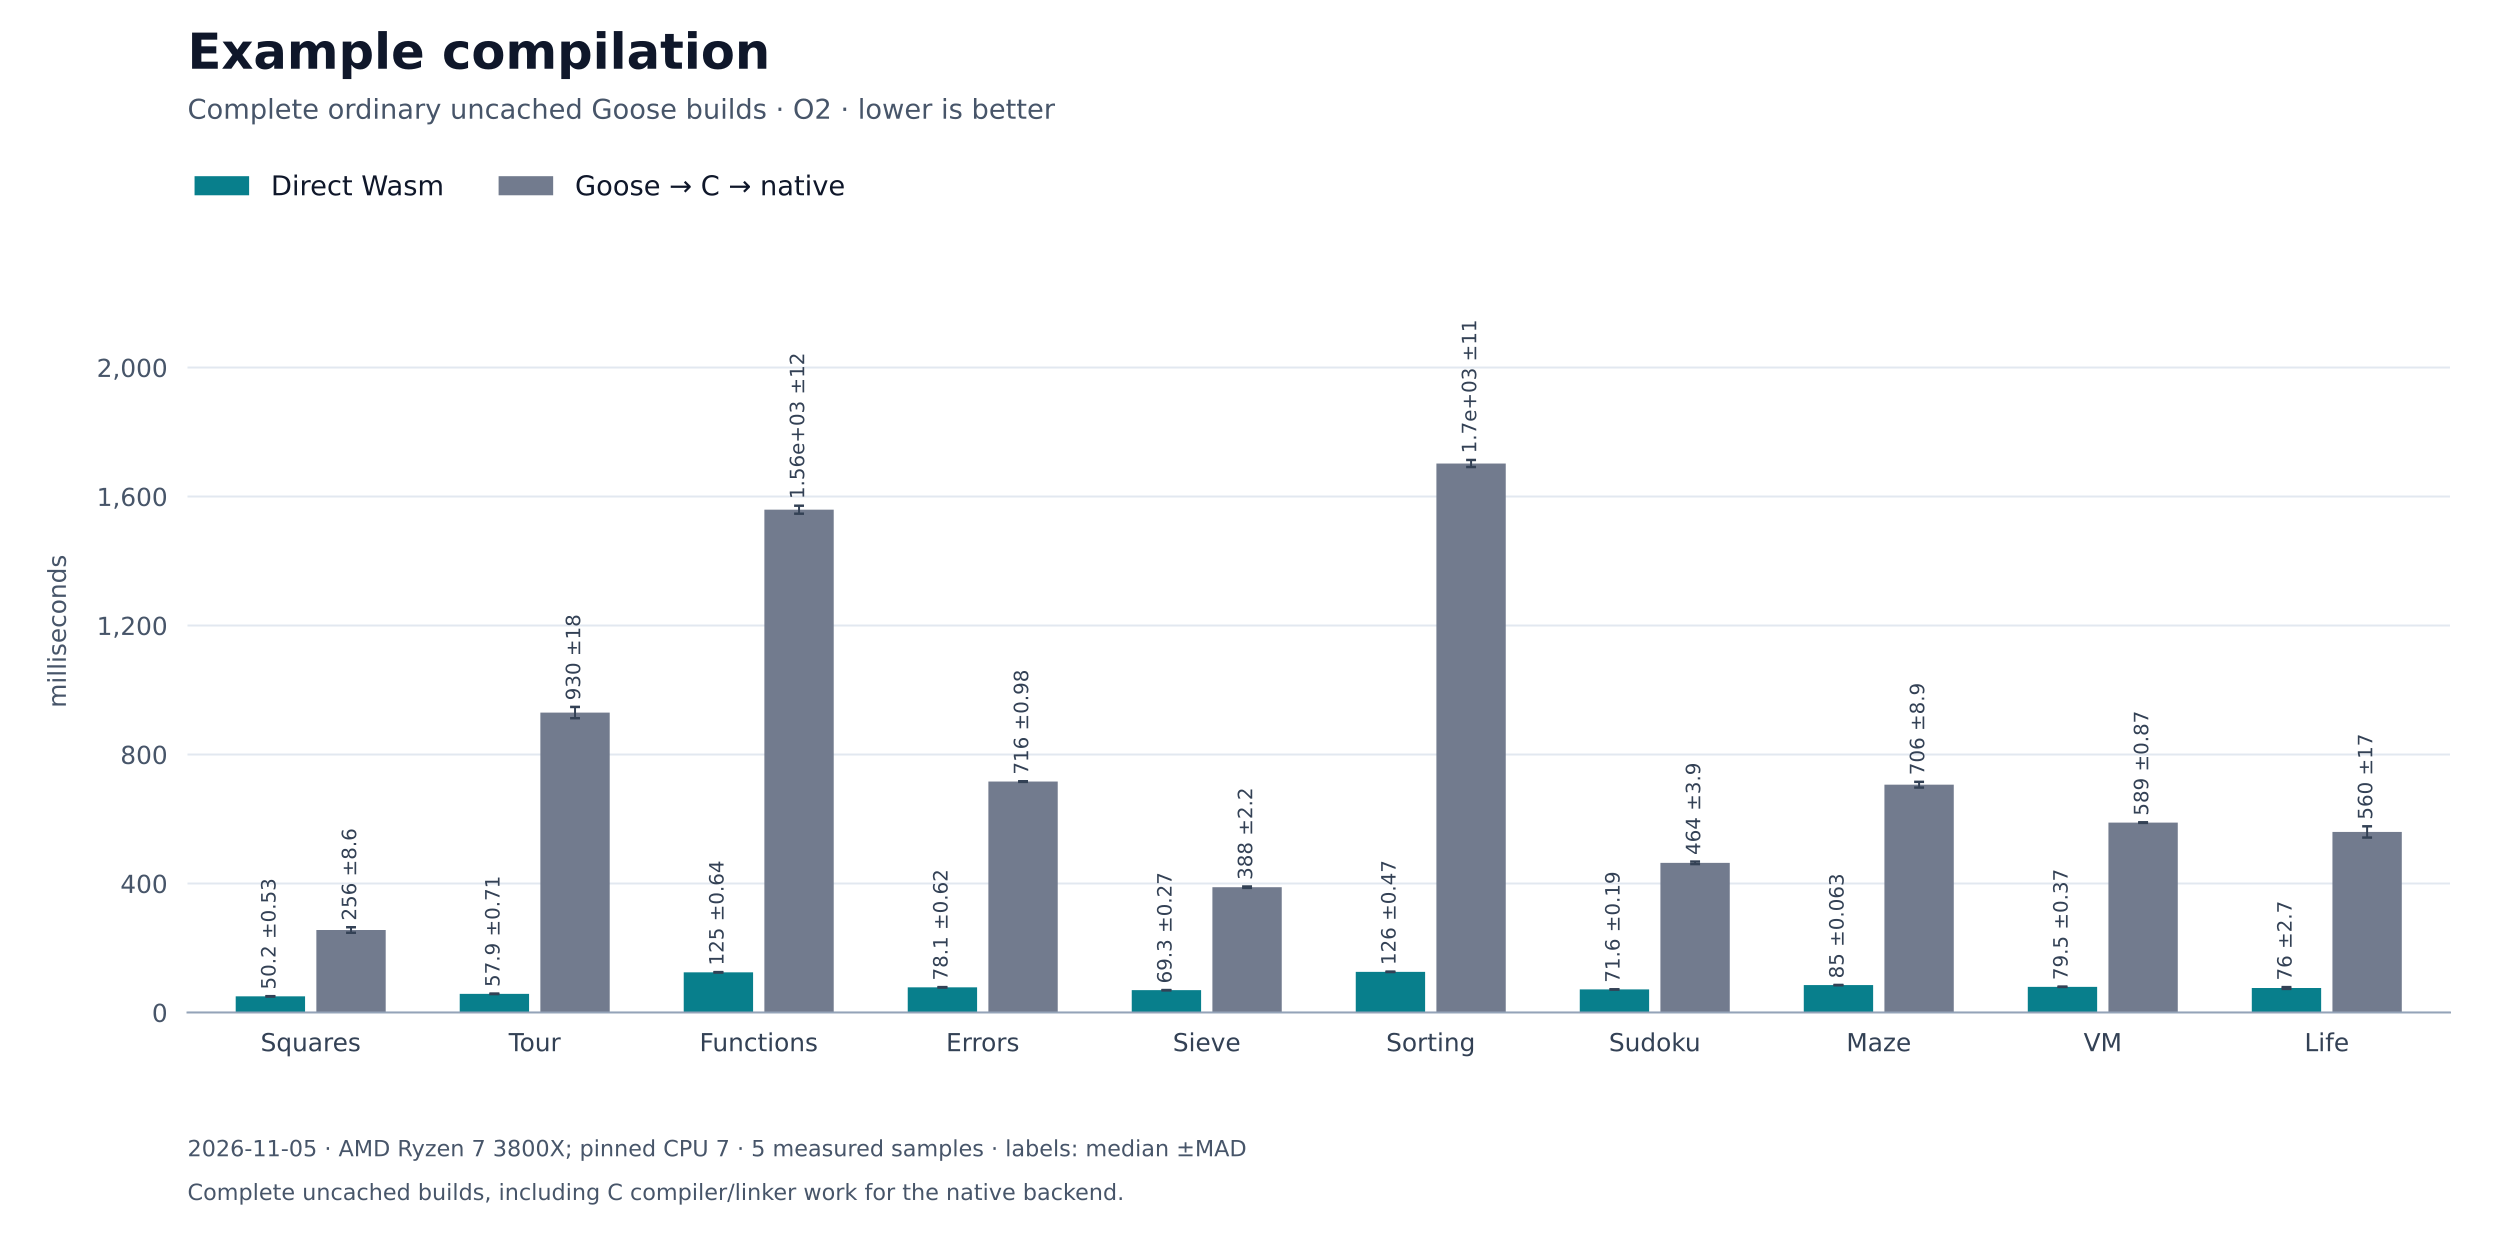
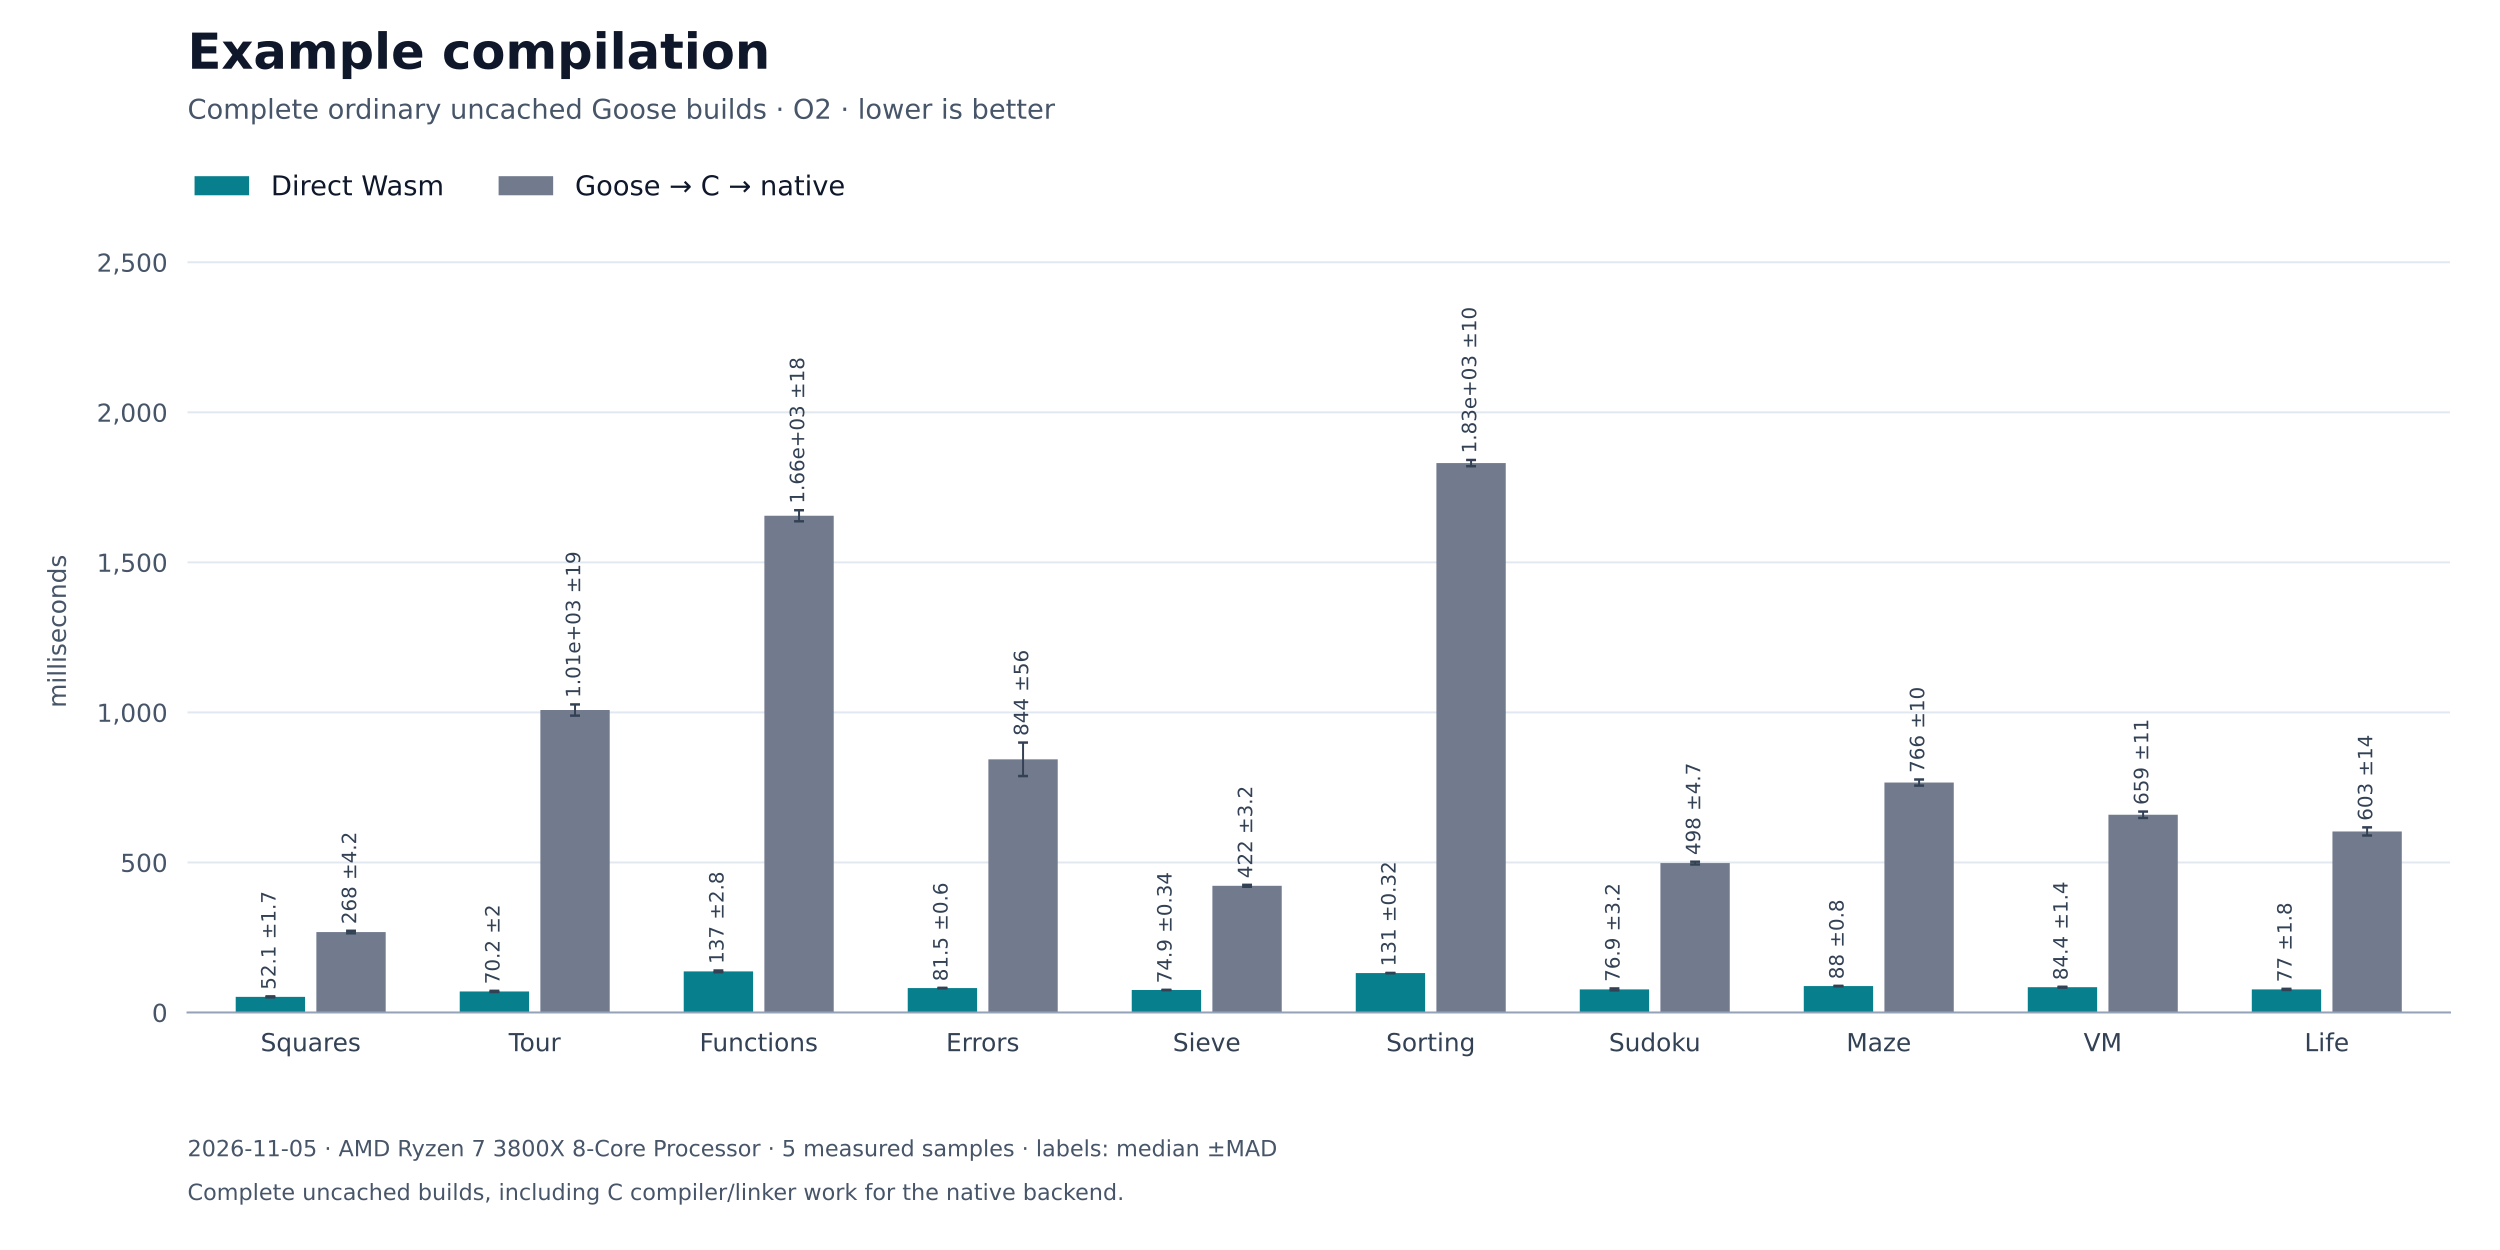
<svg xmlns="http://www.w3.org/2000/svg" xmlns:xlink="http://www.w3.org/1999/xlink" width="1008pt" height="504pt" viewBox="0 0 1008 504" version="1.1">
  <defs>
    <style type="text/css">*{stroke-linejoin: round; stroke-linecap: butt}</style>
  </defs>
  <g id="figure_1">
    <g id="patch_1">
      <path d="M 0 504 L 1008 504 L 1008 0 L 0 0 z " style="fill: #ffffff" />
    </g>
    <g id="axes_1">
      <g id="patch_2">
        <path d="M 75.6 408.24 L 987.84 408.24 L 987.84 100.8 L 75.6 100.8 z " style="fill: #ffffff" />
      </g>
      <g id="matplotlib.axis_1">
        <g id="xtick_1">
          <g id="line2d_1" />
          <g id="text_1">
            <text style="font-size: 10px; font-family: 'DejaVu Sans'; text-anchor: middle; fill: #334155" x="125.276" y="423.838" transform="rotate(-0 125.2764 423.8377)">Squares</text>
          </g>
        </g>
        <g id="xtick_2">
          <g id="line2d_2" />
          <g id="text_2">
            <text style="font-size: 10px; font-family: 'DejaVu Sans'; text-anchor: middle; fill: #334155" x="215.597" y="423.838" transform="rotate(-0 215.5972 423.8377)">Tour</text>
          </g>
        </g>
        <g id="xtick_3">
          <g id="line2d_3" />
          <g id="text_3">
            <text style="font-size: 10px; font-family: 'DejaVu Sans'; text-anchor: middle; fill: #334155" x="305.918" y="423.838" transform="rotate(-0 305.918 423.8384)">Functions</text>
          </g>
        </g>
        <g id="xtick_4">
          <g id="line2d_4" />
          <g id="text_4">
            <text style="font-size: 10px; font-family: 'DejaVu Sans'; text-anchor: middle; fill: #334155" x="396.239" y="423.838" transform="rotate(-0 396.2388 423.8377)">Errors</text>
          </g>
        </g>
        <g id="xtick_5">
          <g id="line2d_5" />
          <g id="text_5">
            <text style="font-size: 10px; font-family: 'DejaVu Sans'; text-anchor: middle; fill: #334155" x="486.56" y="423.838" transform="rotate(-0 486.5596 423.8384)">Sieve</text>
          </g>
        </g>
        <g id="xtick_6">
          <g id="line2d_6" />
          <g id="text_6">
            <text style="font-size: 10px; font-family: 'DejaVu Sans'; text-anchor: middle; fill: #334155" x="576.88" y="423.838" transform="rotate(-0 576.8804 423.8384)">Sorting</text>
          </g>
        </g>
        <g id="xtick_7">
          <g id="line2d_7" />
          <g id="text_7">
            <text style="font-size: 10px; font-family: 'DejaVu Sans'; text-anchor: middle; fill: #334155" x="667.201" y="423.838" transform="rotate(-0 667.2012 423.8384)">Sudoku</text>
          </g>
        </g>
        <g id="xtick_8">
          <g id="line2d_8" />
          <g id="text_8">
            <text style="font-size: 10px; font-family: 'DejaVu Sans'; text-anchor: middle; fill: #334155" x="757.522" y="423.838" transform="rotate(-0 757.522 423.8377)">Maze</text>
          </g>
        </g>
        <g id="xtick_9">
          <g id="line2d_9" />
          <g id="text_9">
            <text style="font-size: 10px; font-family: 'DejaVu Sans'; text-anchor: middle; fill: #334155" x="847.843" y="423.838" transform="rotate(-0 847.8428 423.8377)">VM</text>
          </g>
        </g>
        <g id="xtick_10">
          <g id="line2d_10" />
          <g id="text_10">
            <text style="font-size: 10px; font-family: 'DejaVu Sans'; text-anchor: middle; fill: #334155" x="938.164" y="423.838" transform="rotate(-0 938.1636 423.8384)">Life</text>
          </g>
        </g>
      </g>
      <g id="matplotlib.axis_2">
        <g id="ytick_1">
          <g id="line2d_11">
            <path d="M 75.6 408.24 L 987.84 408.24 " clip-path="url(#p27fe2b42cb)" style="fill: none; stroke: #e2e8f0; stroke-width: 0.8; stroke-linecap: square" />
          </g>
          <g id="line2d_12" />
          <g id="text_11">
            <text style="font-size: 10px; font-family: 'DejaVu Sans'; text-anchor: end; fill: #475569" x="67.6" y="412.039" transform="rotate(-0 67.6 412.0388)">0</text>
          </g>
        </g>
        <g id="ytick_2">
          <g id="line2d_13">
-             <path d="M 75.6 356.229 L 987.84 356.229 " clip-path="url(#p27fe2b42cb)" style="fill: none; stroke: #e2e8f0; stroke-width: 0.8; stroke-linecap: square" />
+             <path d="M 75.6 347.742 L 987.84 347.742 " clip-path="url(#p27fe2b42cb)" style="fill: none; stroke: #e2e8f0; stroke-width: 0.8; stroke-linecap: square" />
          </g>
          <g id="line2d_14" />
          <g id="text_12">
-             <text style="font-size: 10px; font-family: 'DejaVu Sans'; text-anchor: end; fill: #475569" x="67.6" y="360.027" transform="rotate(-0 67.6 360.0273)">400</text>
+             <text style="font-size: 10px; font-family: 'DejaVu Sans'; text-anchor: end; fill: #475569" x="67.6" y="351.541" transform="rotate(-0 67.6 351.5408)">500</text>
          </g>
        </g>
        <g id="ytick_3">
          <g id="line2d_15">
-             <path d="M 75.6 304.217 L 987.84 304.217 " clip-path="url(#p27fe2b42cb)" style="fill: none; stroke: #e2e8f0; stroke-width: 0.8; stroke-linecap: square" />
+             <path d="M 75.6 287.244 L 987.84 287.244 " clip-path="url(#p27fe2b42cb)" style="fill: none; stroke: #e2e8f0; stroke-width: 0.8; stroke-linecap: square" />
          </g>
          <g id="line2d_16" />
          <g id="text_13">
-             <text style="font-size: 10px; font-family: 'DejaVu Sans'; text-anchor: end; fill: #475569" x="67.6" y="308.016" transform="rotate(-0 67.6 308.0158)">800</text>
+             <text style="font-size: 10px; font-family: 'DejaVu Sans'; text-anchor: end; fill: #475569" x="67.6" y="291.043" transform="rotate(-0 67.6 291.0429)">1,000</text>
          </g>
        </g>
        <g id="ytick_4">
          <g id="line2d_17">
-             <path d="M 75.6 252.206 L 987.84 252.206 " clip-path="url(#p27fe2b42cb)" style="fill: none; stroke: #e2e8f0; stroke-width: 0.8; stroke-linecap: square" />
+             <path d="M 75.6 226.746 L 987.84 226.746 " clip-path="url(#p27fe2b42cb)" style="fill: none; stroke: #e2e8f0; stroke-width: 0.8; stroke-linecap: square" />
          </g>
          <g id="line2d_18" />
          <g id="text_14">
-             <text style="font-size: 10px; font-family: 'DejaVu Sans'; text-anchor: end; fill: #475569" x="67.6" y="256.004" transform="rotate(-0 67.6 256.0043)">1,200</text>
+             <text style="font-size: 10px; font-family: 'DejaVu Sans'; text-anchor: end; fill: #475569" x="67.6" y="230.545" transform="rotate(-0 67.6 230.5449)">1,500</text>
          </g>
        </g>
        <g id="ytick_5">
          <g id="line2d_19">
-             <path d="M 75.6 200.194 L 987.84 200.194 " clip-path="url(#p27fe2b42cb)" style="fill: none; stroke: #e2e8f0; stroke-width: 0.8; stroke-linecap: square" />
+             <path d="M 75.6 166.248 L 987.84 166.248 " clip-path="url(#p27fe2b42cb)" style="fill: none; stroke: #e2e8f0; stroke-width: 0.8; stroke-linecap: square" />
          </g>
          <g id="line2d_20" />
          <g id="text_15">
-             <text style="font-size: 10px; font-family: 'DejaVu Sans'; text-anchor: end; fill: #475569" x="67.6" y="203.993" transform="rotate(-0 67.6 203.9929)">1,600</text>
+             <text style="font-size: 10px; font-family: 'DejaVu Sans'; text-anchor: end; fill: #475569" x="67.6" y="170.047" transform="rotate(-0 67.6 170.0469)">2,000</text>
          </g>
        </g>
        <g id="ytick_6">
          <g id="line2d_21">
-             <path d="M 75.6 148.183 L 987.84 148.183 " clip-path="url(#p27fe2b42cb)" style="fill: none; stroke: #e2e8f0; stroke-width: 0.8; stroke-linecap: square" />
+             <path d="M 75.6 105.75 L 987.84 105.75 " clip-path="url(#p27fe2b42cb)" style="fill: none; stroke: #e2e8f0; stroke-width: 0.8; stroke-linecap: square" />
          </g>
          <g id="line2d_22" />
          <g id="text_16">
-             <text style="font-size: 10px; font-family: 'DejaVu Sans'; text-anchor: end; fill: #475569" x="67.6" y="151.981" transform="rotate(-0 67.6 151.9814)">2,000</text>
+             <text style="font-size: 10px; font-family: 'DejaVu Sans'; text-anchor: end; fill: #475569" x="67.6" y="109.549" transform="rotate(-0 67.6 109.5489)">2,500</text>
          </g>
        </g>
        <g id="text_17">
          <text style="font-size: 10px; font-family: 'DejaVu Sans'; text-anchor: middle; fill: #475569" x="26.57" y="254.52" transform="rotate(-90 26.56953 254.52)">milliseconds</text>
        </g>
      </g>
      <g id="patch_3">
-         <path d="M 95.037 408.24 L 123 408.24 L 123 401.717 L 95.037 401.717 z " clip-path="url(#p27fe2b42cb)" style="fill: #087f8c" />
+         <path d="M 95.037 408.24 L 123 408.24 L 123 401.939 L 95.037 401.939 z " clip-path="url(#p27fe2b42cb)" style="fill: #087f8c" />
      </g>
      <g id="patch_4">
-         <path d="M 185.358 408.24 L 213.321 408.24 L 213.321 400.714 L 185.358 400.714 z " clip-path="url(#p27fe2b42cb)" style="fill: #087f8c" />
+         <path d="M 185.358 408.24 L 213.321 408.24 L 213.321 399.748 L 185.358 399.748 z " clip-path="url(#p27fe2b42cb)" style="fill: #087f8c" />
      </g>
      <g id="patch_5">
-         <path d="M 275.679 408.24 L 303.642 408.24 L 303.642 392.037 L 275.679 392.037 z " clip-path="url(#p27fe2b42cb)" style="fill: #087f8c" />
+         <path d="M 275.679 408.24 L 303.642 408.24 L 303.642 391.656 L 275.679 391.656 z " clip-path="url(#p27fe2b42cb)" style="fill: #087f8c" />
      </g>
      <g id="patch_6">
-         <path d="M 365.999 408.24 L 393.963 408.24 L 393.963 398.089 L 365.999 398.089 z " clip-path="url(#p27fe2b42cb)" style="fill: #087f8c" />
+         <path d="M 365.999 408.24 L 393.963 408.24 L 393.963 398.376 L 365.999 398.376 z " clip-path="url(#p27fe2b42cb)" style="fill: #087f8c" />
      </g>
      <g id="patch_7">
-         <path d="M 456.32 408.24 L 484.284 408.24 L 484.284 399.231 L 456.32 399.231 z " clip-path="url(#p27fe2b42cb)" style="fill: #087f8c" />
+         <path d="M 456.32 408.24 L 484.284 408.24 L 484.284 399.178 L 456.32 399.178 z " clip-path="url(#p27fe2b42cb)" style="fill: #087f8c" />
      </g>
      <g id="patch_8">
-         <path d="M 546.641 408.24 L 574.604 408.24 L 574.604 391.852 L 546.641 391.852 z " clip-path="url(#p27fe2b42cb)" style="fill: #087f8c" />
+         <path d="M 546.641 408.24 L 574.604 408.24 L 574.604 392.336 L 546.641 392.336 z " clip-path="url(#p27fe2b42cb)" style="fill: #087f8c" />
      </g>
      <g id="patch_9">
-         <path d="M 636.962 408.24 L 664.925 408.24 L 664.925 398.931 L 636.962 398.931 z " clip-path="url(#p27fe2b42cb)" style="fill: #087f8c" />
+         <path d="M 636.962 408.24 L 664.925 408.24 L 664.925 398.934 L 636.962 398.934 z " clip-path="url(#p27fe2b42cb)" style="fill: #087f8c" />
      </g>
      <g id="patch_10">
-         <path d="M 727.283 408.24 L 755.246 408.24 L 755.246 397.181 L 727.283 397.181 z " clip-path="url(#p27fe2b42cb)" style="fill: #087f8c" />
+         <path d="M 727.283 408.24 L 755.246 408.24 L 755.246 397.591 L 727.283 397.591 z " clip-path="url(#p27fe2b42cb)" style="fill: #087f8c" />
      </g>
      <g id="patch_11">
-         <path d="M 817.603 408.24 L 845.567 408.24 L 845.567 397.9 L 817.603 397.9 z " clip-path="url(#p27fe2b42cb)" style="fill: #087f8c" />
+         <path d="M 817.603 408.24 L 845.567 408.24 L 845.567 398.033 L 817.603 398.033 z " clip-path="url(#p27fe2b42cb)" style="fill: #087f8c" />
      </g>
      <g id="patch_12">
-         <path d="M 907.924 408.24 L 935.887 408.24 L 935.887 398.362 L 907.924 398.362 z " clip-path="url(#p27fe2b42cb)" style="fill: #087f8c" />
+         <path d="M 907.924 408.24 L 935.887 408.24 L 935.887 398.919 L 907.924 398.919 z " clip-path="url(#p27fe2b42cb)" style="fill: #087f8c" />
      </g>
      <g id="patch_13">
-         <path d="M 127.553 408.24 L 155.516 408.24 L 155.516 374.97 L 127.553 374.97 z " clip-path="url(#p27fe2b42cb)" style="fill: #727b8e" />
+         <path d="M 127.553 408.24 L 155.516 408.24 L 155.516 375.801 L 127.553 375.801 z " clip-path="url(#p27fe2b42cb)" style="fill: #727b8e" />
      </g>
      <g id="patch_14">
-         <path d="M 217.873 408.24 L 245.837 408.24 L 245.837 287.316 L 217.873 287.316 z " clip-path="url(#p27fe2b42cb)" style="fill: #727b8e" />
+         <path d="M 217.873 408.24 L 245.837 408.24 L 245.837 286.285 L 217.873 286.285 z " clip-path="url(#p27fe2b42cb)" style="fill: #727b8e" />
      </g>
      <g id="patch_15">
-         <path d="M 308.194 408.24 L 336.157 408.24 L 336.157 205.505 L 308.194 205.505 z " clip-path="url(#p27fe2b42cb)" style="fill: #727b8e" />
+         <path d="M 308.194 408.24 L 336.157 408.24 L 336.157 207.951 L 308.194 207.951 z " clip-path="url(#p27fe2b42cb)" style="fill: #727b8e" />
      </g>
      <g id="patch_16">
-         <path d="M 398.515 408.24 L 426.478 408.24 L 426.478 315.125 L 398.515 315.125 z " clip-path="url(#p27fe2b42cb)" style="fill: #727b8e" />
+         <path d="M 398.515 408.24 L 426.478 408.24 L 426.478 306.153 L 398.515 306.153 z " clip-path="url(#p27fe2b42cb)" style="fill: #727b8e" />
      </g>
      <g id="patch_17">
-         <path d="M 488.836 408.24 L 516.799 408.24 L 516.799 357.725 L 488.836 357.725 z " clip-path="url(#p27fe2b42cb)" style="fill: #727b8e" />
+         <path d="M 488.836 408.24 L 516.799 408.24 L 516.799 357.149 L 488.836 357.149 z " clip-path="url(#p27fe2b42cb)" style="fill: #727b8e" />
      </g>
      <g id="patch_18">
-         <path d="M 579.156 408.24 L 607.12 408.24 L 607.12 186.883 L 579.156 186.883 z " clip-path="url(#p27fe2b42cb)" style="fill: #727b8e" />
+         <path d="M 579.156 408.24 L 607.12 408.24 L 607.12 186.716 L 579.156 186.716 z " clip-path="url(#p27fe2b42cb)" style="fill: #727b8e" />
      </g>
      <g id="patch_19">
-         <path d="M 669.477 408.24 L 697.441 408.24 L 697.441 347.904 L 669.477 347.904 z " clip-path="url(#p27fe2b42cb)" style="fill: #727b8e" />
+         <path d="M 669.477 408.24 L 697.441 408.24 L 697.441 347.998 L 669.477 347.998 z " clip-path="url(#p27fe2b42cb)" style="fill: #727b8e" />
      </g>
      <g id="patch_20">
-         <path d="M 759.798 408.24 L 787.761 408.24 L 787.761 316.384 L 759.798 316.384 z " clip-path="url(#p27fe2b42cb)" style="fill: #727b8e" />
+         <path d="M 759.798 408.24 L 787.761 408.24 L 787.761 315.525 L 759.798 315.525 z " clip-path="url(#p27fe2b42cb)" style="fill: #727b8e" />
      </g>
      <g id="patch_21">
-         <path d="M 850.119 408.24 L 878.082 408.24 L 878.082 331.673 L 850.119 331.673 z " clip-path="url(#p27fe2b42cb)" style="fill: #727b8e" />
+         <path d="M 850.119 408.24 L 878.082 408.24 L 878.082 328.509 L 850.119 328.509 z " clip-path="url(#p27fe2b42cb)" style="fill: #727b8e" />
      </g>
      <g id="patch_22">
-         <path d="M 940.44 408.24 L 968.403 408.24 L 968.403 335.431 L 940.44 335.431 z " clip-path="url(#p27fe2b42cb)" style="fill: #727b8e" />
+         <path d="M 940.44 408.24 L 968.403 408.24 L 968.403 335.234 L 940.44 335.234 z " clip-path="url(#p27fe2b42cb)" style="fill: #727b8e" />
      </g>
      <g id="LineCollection_1">
-         <path d="M 109.019 401.785 L 109.019 401.648 " clip-path="url(#p27fe2b42cb)" style="fill: none; stroke: #334155; stroke-width: 0.8" />
-         <path d="M 199.339 400.807 L 199.339 400.622 " clip-path="url(#p27fe2b42cb)" style="fill: none; stroke: #334155; stroke-width: 0.8" />
-         <path d="M 289.66 392.121 L 289.66 391.953 " clip-path="url(#p27fe2b42cb)" style="fill: none; stroke: #334155; stroke-width: 0.8" />
-         <path d="M 379.981 398.17 L 379.981 398.008 " clip-path="url(#p27fe2b42cb)" style="fill: none; stroke: #334155; stroke-width: 0.8" />
-         <path d="M 470.302 399.266 L 470.302 399.196 " clip-path="url(#p27fe2b42cb)" style="fill: none; stroke: #334155; stroke-width: 0.8" />
-         <path d="M 560.623 391.914 L 560.623 391.79 " clip-path="url(#p27fe2b42cb)" style="fill: none; stroke: #334155; stroke-width: 0.8" />
-         <path d="M 650.943 398.955 L 650.943 398.906 " clip-path="url(#p27fe2b42cb)" style="fill: none; stroke: #334155; stroke-width: 0.8" />
-         <path d="M 741.264 397.189 L 741.264 397.173 " clip-path="url(#p27fe2b42cb)" style="fill: none; stroke: #334155; stroke-width: 0.8" />
-         <path d="M 831.585 397.948 L 831.585 397.851 " clip-path="url(#p27fe2b42cb)" style="fill: none; stroke: #334155; stroke-width: 0.8" />
-         <path d="M 921.906 398.712 L 921.906 398.012 " clip-path="url(#p27fe2b42cb)" style="fill: none; stroke: #334155; stroke-width: 0.8" />
+         <path d="M 109.019 402.144 L 109.019 401.734 " clip-path="url(#p27fe2b42cb)" style="fill: none; stroke: #334155; stroke-width: 0.8" />
+         <path d="M 199.339 399.991 L 199.339 399.504 " clip-path="url(#p27fe2b42cb)" style="fill: none; stroke: #334155; stroke-width: 0.8" />
+         <path d="M 289.66 392 L 289.66 391.313 " clip-path="url(#p27fe2b42cb)" style="fill: none; stroke: #334155; stroke-width: 0.8" />
+         <path d="M 379.981 398.448 L 379.981 398.303 " clip-path="url(#p27fe2b42cb)" style="fill: none; stroke: #334155; stroke-width: 0.8" />
+         <path d="M 470.302 399.219 L 470.302 399.137 " clip-path="url(#p27fe2b42cb)" style="fill: none; stroke: #334155; stroke-width: 0.8" />
+         <path d="M 560.623 392.375 L 560.623 392.297 " clip-path="url(#p27fe2b42cb)" style="fill: none; stroke: #334155; stroke-width: 0.8" />
+         <path d="M 650.943 399.327 L 650.943 398.541 " clip-path="url(#p27fe2b42cb)" style="fill: none; stroke: #334155; stroke-width: 0.8" />
+         <path d="M 741.264 397.688 L 741.264 397.495 " clip-path="url(#p27fe2b42cb)" style="fill: none; stroke: #334155; stroke-width: 0.8" />
+         <path d="M 831.585 398.201 L 831.585 397.865 " clip-path="url(#p27fe2b42cb)" style="fill: none; stroke: #334155; stroke-width: 0.8" />
+         <path d="M 921.906 399.142 L 921.906 398.696 " clip-path="url(#p27fe2b42cb)" style="fill: none; stroke: #334155; stroke-width: 0.8" />
      </g>
      <g id="line2d_23">
        <defs>
          <path id="m630ef24590" d="M 2 0 L -2 -0 " style="stroke: #334155" />
        </defs>
        <g clip-path="url(#p27fe2b42cb)">
-           <use xlink:href="#m630ef24590" x="109.019" y="401.785" style="fill: #1f77b4; stroke: #334155" />
-           <use xlink:href="#m630ef24590" x="199.339" y="400.807" style="fill: #1f77b4; stroke: #334155" />
-           <use xlink:href="#m630ef24590" x="289.66" y="392.121" style="fill: #1f77b4; stroke: #334155" />
-           <use xlink:href="#m630ef24590" x="379.981" y="398.17" style="fill: #1f77b4; stroke: #334155" />
-           <use xlink:href="#m630ef24590" x="470.302" y="399.266" style="fill: #1f77b4; stroke: #334155" />
-           <use xlink:href="#m630ef24590" x="560.623" y="391.914" style="fill: #1f77b4; stroke: #334155" />
-           <use xlink:href="#m630ef24590" x="650.943" y="398.955" style="fill: #1f77b4; stroke: #334155" />
-           <use xlink:href="#m630ef24590" x="741.264" y="397.189" style="fill: #1f77b4; stroke: #334155" />
-           <use xlink:href="#m630ef24590" x="831.585" y="397.948" style="fill: #1f77b4; stroke: #334155" />
-           <use xlink:href="#m630ef24590" x="921.906" y="398.712" style="fill: #1f77b4; stroke: #334155" />
+           <use xlink:href="#m630ef24590" x="109.019" y="402.144" style="fill: #1f77b4; stroke: #334155" />
+           <use xlink:href="#m630ef24590" x="199.339" y="399.991" style="fill: #1f77b4; stroke: #334155" />
+           <use xlink:href="#m630ef24590" x="289.66" y="392" style="fill: #1f77b4; stroke: #334155" />
+           <use xlink:href="#m630ef24590" x="379.981" y="398.448" style="fill: #1f77b4; stroke: #334155" />
+           <use xlink:href="#m630ef24590" x="470.302" y="399.219" style="fill: #1f77b4; stroke: #334155" />
+           <use xlink:href="#m630ef24590" x="560.623" y="392.375" style="fill: #1f77b4; stroke: #334155" />
+           <use xlink:href="#m630ef24590" x="650.943" y="399.327" style="fill: #1f77b4; stroke: #334155" />
+           <use xlink:href="#m630ef24590" x="741.264" y="397.688" style="fill: #1f77b4; stroke: #334155" />
+           <use xlink:href="#m630ef24590" x="831.585" y="398.201" style="fill: #1f77b4; stroke: #334155" />
+           <use xlink:href="#m630ef24590" x="921.906" y="399.142" style="fill: #1f77b4; stroke: #334155" />
        </g>
      </g>
      <g id="line2d_24">
        <g clip-path="url(#p27fe2b42cb)">
-           <use xlink:href="#m630ef24590" x="109.019" y="401.648" style="fill: #1f77b4; stroke: #334155" />
-           <use xlink:href="#m630ef24590" x="199.339" y="400.622" style="fill: #1f77b4; stroke: #334155" />
-           <use xlink:href="#m630ef24590" x="289.66" y="391.953" style="fill: #1f77b4; stroke: #334155" />
-           <use xlink:href="#m630ef24590" x="379.981" y="398.008" style="fill: #1f77b4; stroke: #334155" />
-           <use xlink:href="#m630ef24590" x="470.302" y="399.196" style="fill: #1f77b4; stroke: #334155" />
-           <use xlink:href="#m630ef24590" x="560.623" y="391.79" style="fill: #1f77b4; stroke: #334155" />
-           <use xlink:href="#m630ef24590" x="650.943" y="398.906" style="fill: #1f77b4; stroke: #334155" />
-           <use xlink:href="#m630ef24590" x="741.264" y="397.173" style="fill: #1f77b4; stroke: #334155" />
-           <use xlink:href="#m630ef24590" x="831.585" y="397.851" style="fill: #1f77b4; stroke: #334155" />
-           <use xlink:href="#m630ef24590" x="921.906" y="398.012" style="fill: #1f77b4; stroke: #334155" />
+           <use xlink:href="#m630ef24590" x="109.019" y="401.734" style="fill: #1f77b4; stroke: #334155" />
+           <use xlink:href="#m630ef24590" x="199.339" y="399.504" style="fill: #1f77b4; stroke: #334155" />
+           <use xlink:href="#m630ef24590" x="289.66" y="391.313" style="fill: #1f77b4; stroke: #334155" />
+           <use xlink:href="#m630ef24590" x="379.981" y="398.303" style="fill: #1f77b4; stroke: #334155" />
+           <use xlink:href="#m630ef24590" x="470.302" y="399.137" style="fill: #1f77b4; stroke: #334155" />
+           <use xlink:href="#m630ef24590" x="560.623" y="392.297" style="fill: #1f77b4; stroke: #334155" />
+           <use xlink:href="#m630ef24590" x="650.943" y="398.541" style="fill: #1f77b4; stroke: #334155" />
+           <use xlink:href="#m630ef24590" x="741.264" y="397.495" style="fill: #1f77b4; stroke: #334155" />
+           <use xlink:href="#m630ef24590" x="831.585" y="397.865" style="fill: #1f77b4; stroke: #334155" />
+           <use xlink:href="#m630ef24590" x="921.906" y="398.696" style="fill: #1f77b4; stroke: #334155" />
        </g>
      </g>
      <g id="LineCollection_2">
-         <path d="M 141.534 376.085 L 141.534 373.854 " clip-path="url(#p27fe2b42cb)" style="fill: none; stroke: #334155; stroke-width: 0.8" />
-         <path d="M 231.855 289.596 L 231.855 285.036 " clip-path="url(#p27fe2b42cb)" style="fill: none; stroke: #334155; stroke-width: 0.8" />
-         <path d="M 322.176 207.114 L 322.176 203.896 " clip-path="url(#p27fe2b42cb)" style="fill: none; stroke: #334155; stroke-width: 0.8" />
-         <path d="M 412.497 315.253 L 412.497 314.997 " clip-path="url(#p27fe2b42cb)" style="fill: none; stroke: #334155; stroke-width: 0.8" />
-         <path d="M 502.817 358.009 L 502.817 357.442 " clip-path="url(#p27fe2b42cb)" style="fill: none; stroke: #334155; stroke-width: 0.8" />
-         <path d="M 593.138 188.309 L 593.138 185.457 " clip-path="url(#p27fe2b42cb)" style="fill: none; stroke: #334155; stroke-width: 0.8" />
-         <path d="M 683.459 348.416 L 683.459 347.393 " clip-path="url(#p27fe2b42cb)" style="fill: none; stroke: #334155; stroke-width: 0.8" />
-         <path d="M 773.78 317.539 L 773.78 315.229 " clip-path="url(#p27fe2b42cb)" style="fill: none; stroke: #334155; stroke-width: 0.8" />
-         <path d="M 864.101 331.786 L 864.101 331.56 " clip-path="url(#p27fe2b42cb)" style="fill: none; stroke: #334155; stroke-width: 0.8" />
-         <path d="M 954.421 337.701 L 954.421 333.161 " clip-path="url(#p27fe2b42cb)" style="fill: none; stroke: #334155; stroke-width: 0.8" />
+         <path d="M 141.534 376.31 L 141.534 375.292 " clip-path="url(#p27fe2b42cb)" style="fill: none; stroke: #334155; stroke-width: 0.8" />
+         <path d="M 231.855 288.537 L 231.855 284.033 " clip-path="url(#p27fe2b42cb)" style="fill: none; stroke: #334155; stroke-width: 0.8" />
+         <path d="M 322.176 210.179 L 322.176 205.724 " clip-path="url(#p27fe2b42cb)" style="fill: none; stroke: #334155; stroke-width: 0.8" />
+         <path d="M 412.497 312.91 L 412.497 299.396 " clip-path="url(#p27fe2b42cb)" style="fill: none; stroke: #334155; stroke-width: 0.8" />
+         <path d="M 502.817 357.533 L 502.817 356.765 " clip-path="url(#p27fe2b42cb)" style="fill: none; stroke: #334155; stroke-width: 0.8" />
+         <path d="M 593.138 187.975 L 593.138 185.457 " clip-path="url(#p27fe2b42cb)" style="fill: none; stroke: #334155; stroke-width: 0.8" />
+         <path d="M 683.459 348.563 L 683.459 347.433 " clip-path="url(#p27fe2b42cb)" style="fill: none; stroke: #334155; stroke-width: 0.8" />
+         <path d="M 773.78 316.755 L 773.78 314.296 " clip-path="url(#p27fe2b42cb)" style="fill: none; stroke: #334155; stroke-width: 0.8" />
+         <path d="M 864.101 329.802 L 864.101 327.216 " clip-path="url(#p27fe2b42cb)" style="fill: none; stroke: #334155; stroke-width: 0.8" />
+         <path d="M 954.421 336.868 L 954.421 333.599 " clip-path="url(#p27fe2b42cb)" style="fill: none; stroke: #334155; stroke-width: 0.8" />
      </g>
      <g id="line2d_25">
        <g clip-path="url(#p27fe2b42cb)">
-           <use xlink:href="#m630ef24590" x="141.534" y="376.085" style="fill: #1f77b4; stroke: #334155" />
-           <use xlink:href="#m630ef24590" x="231.855" y="289.596" style="fill: #1f77b4; stroke: #334155" />
-           <use xlink:href="#m630ef24590" x="322.176" y="207.114" style="fill: #1f77b4; stroke: #334155" />
-           <use xlink:href="#m630ef24590" x="412.497" y="315.253" style="fill: #1f77b4; stroke: #334155" />
-           <use xlink:href="#m630ef24590" x="502.817" y="358.009" style="fill: #1f77b4; stroke: #334155" />
-           <use xlink:href="#m630ef24590" x="593.138" y="188.309" style="fill: #1f77b4; stroke: #334155" />
-           <use xlink:href="#m630ef24590" x="683.459" y="348.416" style="fill: #1f77b4; stroke: #334155" />
-           <use xlink:href="#m630ef24590" x="773.78" y="317.539" style="fill: #1f77b4; stroke: #334155" />
-           <use xlink:href="#m630ef24590" x="864.101" y="331.786" style="fill: #1f77b4; stroke: #334155" />
-           <use xlink:href="#m630ef24590" x="954.421" y="337.701" style="fill: #1f77b4; stroke: #334155" />
+           <use xlink:href="#m630ef24590" x="141.534" y="376.31" style="fill: #1f77b4; stroke: #334155" />
+           <use xlink:href="#m630ef24590" x="231.855" y="288.537" style="fill: #1f77b4; stroke: #334155" />
+           <use xlink:href="#m630ef24590" x="322.176" y="210.179" style="fill: #1f77b4; stroke: #334155" />
+           <use xlink:href="#m630ef24590" x="412.497" y="312.91" style="fill: #1f77b4; stroke: #334155" />
+           <use xlink:href="#m630ef24590" x="502.817" y="357.533" style="fill: #1f77b4; stroke: #334155" />
+           <use xlink:href="#m630ef24590" x="593.138" y="187.975" style="fill: #1f77b4; stroke: #334155" />
+           <use xlink:href="#m630ef24590" x="683.459" y="348.563" style="fill: #1f77b4; stroke: #334155" />
+           <use xlink:href="#m630ef24590" x="773.78" y="316.755" style="fill: #1f77b4; stroke: #334155" />
+           <use xlink:href="#m630ef24590" x="864.101" y="329.802" style="fill: #1f77b4; stroke: #334155" />
+           <use xlink:href="#m630ef24590" x="954.421" y="336.868" style="fill: #1f77b4; stroke: #334155" />
        </g>
      </g>
      <g id="line2d_26">
        <g clip-path="url(#p27fe2b42cb)">
-           <use xlink:href="#m630ef24590" x="141.534" y="373.854" style="fill: #1f77b4; stroke: #334155" />
-           <use xlink:href="#m630ef24590" x="231.855" y="285.036" style="fill: #1f77b4; stroke: #334155" />
-           <use xlink:href="#m630ef24590" x="322.176" y="203.896" style="fill: #1f77b4; stroke: #334155" />
-           <use xlink:href="#m630ef24590" x="412.497" y="314.997" style="fill: #1f77b4; stroke: #334155" />
-           <use xlink:href="#m630ef24590" x="502.817" y="357.442" style="fill: #1f77b4; stroke: #334155" />
+           <use xlink:href="#m630ef24590" x="141.534" y="375.292" style="fill: #1f77b4; stroke: #334155" />
+           <use xlink:href="#m630ef24590" x="231.855" y="284.033" style="fill: #1f77b4; stroke: #334155" />
+           <use xlink:href="#m630ef24590" x="322.176" y="205.724" style="fill: #1f77b4; stroke: #334155" />
+           <use xlink:href="#m630ef24590" x="412.497" y="299.396" style="fill: #1f77b4; stroke: #334155" />
+           <use xlink:href="#m630ef24590" x="502.817" y="356.765" style="fill: #1f77b4; stroke: #334155" />
          <use xlink:href="#m630ef24590" x="593.138" y="185.457" style="fill: #1f77b4; stroke: #334155" />
-           <use xlink:href="#m630ef24590" x="683.459" y="347.393" style="fill: #1f77b4; stroke: #334155" />
-           <use xlink:href="#m630ef24590" x="773.78" y="315.229" style="fill: #1f77b4; stroke: #334155" />
-           <use xlink:href="#m630ef24590" x="864.101" y="331.56" style="fill: #1f77b4; stroke: #334155" />
-           <use xlink:href="#m630ef24590" x="954.421" y="333.161" style="fill: #1f77b4; stroke: #334155" />
+           <use xlink:href="#m630ef24590" x="683.459" y="347.433" style="fill: #1f77b4; stroke: #334155" />
+           <use xlink:href="#m630ef24590" x="773.78" y="314.296" style="fill: #1f77b4; stroke: #334155" />
+           <use xlink:href="#m630ef24590" x="864.101" y="327.216" style="fill: #1f77b4; stroke: #334155" />
+           <use xlink:href="#m630ef24590" x="954.421" y="333.599" style="fill: #1f77b4; stroke: #334155" />
        </g>
      </g>
      <g id="patch_23">
        <path d="M 75.6 408.24 L 987.84 408.24 " style="fill: none; stroke: #94a3b8; stroke-width: 0.8; stroke-linejoin: miter; stroke-linecap: square" />
      </g>
      <g id="text_18">
-         <text style="font-size: 8px; font-family: 'DejaVu Sans'; fill: #334155" transform="translate(111.0968 398.9751) rotate(-90)">50.2 ±0.53</text>
+         <text style="font-size: 8px; font-family: 'DejaVu Sans'; fill: #334155" transform="translate(111.0968 399.0601) rotate(-90)">52.1 ±1.7</text>
      </g>
      <g id="text_19">
-         <text style="font-size: 8px; font-family: 'DejaVu Sans'; fill: #334155" transform="translate(201.4176 397.9487) rotate(-90)">57.9 ±0.71</text>
+         <text style="font-size: 8px; font-family: 'DejaVu Sans'; fill: #334155" transform="translate(201.4176 396.8307) rotate(-90)">70.2 ±2</text>
      </g>
      <g id="text_20">
-         <text style="font-size: 8px; font-family: 'DejaVu Sans'; fill: #334155" transform="translate(291.7384 389.2799) rotate(-90)">125 ±0.64</text>
+         <text style="font-size: 8px; font-family: 'DejaVu Sans'; fill: #334155" transform="translate(291.7384 388.6392) rotate(-90)">137 ±2.8</text>
      </g>
      <g id="text_21">
-         <text style="font-size: 8px; font-family: 'DejaVu Sans'; fill: #334155" transform="translate(382.0592 395.3349) rotate(-90)">78.1 ±0.62</text>
+         <text style="font-size: 8px; font-family: 'DejaVu Sans'; fill: #334155" transform="translate(382.0592 395.6296) rotate(-90)">81.5 ±0.6</text>
      </g>
      <g id="text_22">
-         <text style="font-size: 8px; font-family: 'DejaVu Sans'; fill: #334155" transform="translate(472.38 396.5225) rotate(-90)">69.3 ±0.27</text>
+         <text style="font-size: 8px; font-family: 'DejaVu Sans'; fill: #334155" transform="translate(472.38 396.4639) rotate(-90)">74.9 ±0.34</text>
      </g>
      <g id="text_23">
-         <text style="font-size: 8px; font-family: 'DejaVu Sans'; fill: #334155" transform="translate(562.7008 389.1167) rotate(-90)">126 ±0.47</text>
+         <text style="font-size: 8px; font-family: 'DejaVu Sans'; fill: #334155" transform="translate(562.7008 389.624) rotate(-90)">131 ±0.32</text>
      </g>
      <g id="text_24">
-         <text style="font-size: 8px; font-family: 'DejaVu Sans'; fill: #334155" transform="translate(653.0216 396.2331) rotate(-90)">71.6 ±0.19</text>
+         <text style="font-size: 8px; font-family: 'DejaVu Sans'; fill: #334155" transform="translate(653.0216 395.8679) rotate(-90)">76.9 ±3.2</text>
      </g>
      <g id="text_25">
-         <text style="font-size: 8px; font-family: 'DejaVu Sans'; fill: #334155" transform="translate(743.3424 394.4998) rotate(-90)">85 ±0.063</text>
+         <text style="font-size: 8px; font-family: 'DejaVu Sans'; fill: #334155" transform="translate(743.3424 394.8216) rotate(-90)">88 ±0.8</text>
      </g>
      <g id="text_26">
-         <text style="font-size: 8px; font-family: 'DejaVu Sans'; fill: #334155" transform="translate(833.6632 395.1778) rotate(-90)">79.5 ±0.37</text>
+         <text style="font-size: 8px; font-family: 'DejaVu Sans'; fill: #334155" transform="translate(833.6632 395.1914) rotate(-90)">84.4 ±1.4</text>
      </g>
      <g id="text_27">
-         <text style="font-size: 8px; font-family: 'DejaVu Sans'; fill: #334155" transform="translate(923.9839 395.3387) rotate(-90)">76 ±2.7</text>
+         <text style="font-size: 8px; font-family: 'DejaVu Sans'; fill: #334155" transform="translate(923.9839 396.0229) rotate(-90)">77 ±1.8</text>
      </g>
      <g id="text_28">
-         <text style="font-size: 8px; font-family: 'DejaVu Sans'; fill: #334155" transform="translate(143.6123 371.1806) rotate(-90)">256 ±8.6</text>
+         <text style="font-size: 8px; font-family: 'DejaVu Sans'; fill: #334155" transform="translate(143.6123 372.6182) rotate(-90)">268 ±4.2</text>
      </g>
      <g id="text_29">
-         <text style="font-size: 8px; font-family: 'DejaVu Sans'; fill: #334155" transform="translate(233.9331 282.3622) rotate(-90)">930 ±18</text>
+         <text style="font-size: 8px; font-family: 'DejaVu Sans'; fill: #334155" transform="translate(233.9331 281.3598) rotate(-90)">1.01e+03 ±19</text>
      </g>
      <g id="text_30">
-         <text style="font-size: 8px; font-family: 'DejaVu Sans'; fill: #334155" transform="translate(324.2539 201.2227) rotate(-90)">1.56e+03 ±12</text>
+         <text style="font-size: 8px; font-family: 'DejaVu Sans'; fill: #334155" transform="translate(324.2539 203.0502) rotate(-90)">1.66e+03 ±18</text>
      </g>
      <g id="text_31">
-         <text style="font-size: 8px; font-family: 'DejaVu Sans'; fill: #334155" transform="translate(414.5747 312.3235) rotate(-90)">716 ±0.98</text>
+         <text style="font-size: 8px; font-family: 'DejaVu Sans'; fill: #334155" transform="translate(414.5747 296.7227) rotate(-90)">844 ±56</text>
      </g>
      <g id="text_32">
-         <text style="font-size: 8px; font-family: 'DejaVu Sans'; fill: #334155" transform="translate(504.8955 354.7685) rotate(-90)">388 ±2.2</text>
+         <text style="font-size: 8px; font-family: 'DejaVu Sans'; fill: #334155" transform="translate(504.8955 354.092) rotate(-90)">422 ±3.2</text>
      </g>
      <g id="text_33">
-         <text style="font-size: 8px; font-family: 'DejaVu Sans'; fill: #334155" transform="translate(595.2163 182.784) rotate(-90)">1.7e+03 ±11</text>
+         <text style="font-size: 8px; font-family: 'DejaVu Sans'; fill: #334155" transform="translate(595.2163 182.784) rotate(-90)">1.83e+03 ±10</text>
      </g>
      <g id="text_34">
-         <text style="font-size: 8px; font-family: 'DejaVu Sans'; fill: #334155" transform="translate(685.5371 344.7195) rotate(-90)">464 ±3.9</text>
+         <text style="font-size: 8px; font-family: 'DejaVu Sans'; fill: #334155" transform="translate(685.5371 344.7593) rotate(-90)">498 ±4.7</text>
      </g>
      <g id="text_35">
-         <text style="font-size: 8px; font-family: 'DejaVu Sans'; fill: #334155" transform="translate(775.8578 312.5552) rotate(-90)">706 ±8.9</text>
+         <text style="font-size: 8px; font-family: 'DejaVu Sans'; fill: #334155" transform="translate(775.8578 311.6226) rotate(-90)">766 ±10</text>
      </g>
      <g id="text_36">
-         <text style="font-size: 8px; font-family: 'DejaVu Sans'; fill: #334155" transform="translate(866.1786 328.8863) rotate(-90)">589 ±0.87</text>
+         <text style="font-size: 8px; font-family: 'DejaVu Sans'; fill: #334155" transform="translate(866.1786 324.5424) rotate(-90)">659 ±11</text>
      </g>
      <g id="text_37">
-         <text style="font-size: 8px; font-family: 'DejaVu Sans'; fill: #334155" transform="translate(956.4994 330.4874) rotate(-90)">560 ±17</text>
+         <text style="font-size: 8px; font-family: 'DejaVu Sans'; fill: #334155" transform="translate(956.4994 330.9255) rotate(-90)">603 ±14</text>
      </g>
    </g>
    <g id="text_38">
      <text style="font-weight: 700; font-size: 20px; font-family: 'DejaVu Sans'; text-anchor: start; fill: #0f172a" x="75.6" y="27.72" transform="rotate(-0 75.6 27.72)">Example compilation</text>
    </g>
    <g id="text_39">
      <text style="font-size: 11px; font-family: 'DejaVu Sans'; text-anchor: start; fill: #475569" x="75.6" y="47.88" transform="rotate(-0 75.6 47.88)">Complete ordinary uncached Goose builds · O2 · lower is better</text>
    </g>
    <g id="text_40">
-       <text style="font-size: 9px; font-family: 'DejaVu Sans'; text-anchor: start; fill: #475569" x="75.6" y="466.2" transform="rotate(-0 75.6 466.2)">2026-11-05 · AMD Ryzen 7 3800X; pinned CPU 7 · 5 measured samples · labels: median ±MAD</text>
+       <text style="font-size: 9px; font-family: 'DejaVu Sans'; text-anchor: start; fill: #475569" x="75.6" y="466.2" transform="rotate(-0 75.6 466.2)">2026-11-05 · AMD Ryzen 7 3800X 8-Core Processor · 5 measured samples · labels: median ±MAD</text>
    </g>
    <g id="text_41">
      <text style="font-size: 9px; font-family: 'DejaVu Sans'; text-anchor: start; fill: #475569" x="75.6" y="483.84" transform="rotate(-0 75.6 483.84)">Complete uncached builds, including C compiler/linker work for the native backend.</text>
    </g>
    <g id="legend_1">
      <g id="patch_24">
        <path d="M 78.444 78.738 L 100.444 78.738 L 100.444 71.038 L 78.444 71.038 z " style="fill: #087f8c" />
      </g>
      <g id="text_42">
        <text style="font-size: 11px; font-family: 'DejaVu Sans'; text-anchor: start; fill: #0f172a" x="109.244" y="78.738" transform="rotate(-0 109.244 78.73828)">Direct Wasm</text>
      </g>
      <g id="patch_25">
        <path d="M 201.034 78.738 L 223.034 78.738 L 223.034 71.038 L 201.034 71.038 z " style="fill: #727b8e" />
      </g>
      <g id="text_43">
        <text style="font-size: 11px; font-family: 'DejaVu Sans'; text-anchor: start; fill: #0f172a" x="231.834" y="78.738" transform="rotate(-0 231.8338 78.73828)">Goose → C → native</text>
      </g>
    </g>
  </g>
  <defs>
    <clipPath id="p27fe2b42cb">
      <rect x="75.6" y="100.8" width="912.24" height="307.44" />
    </clipPath>
  </defs>
</svg>
